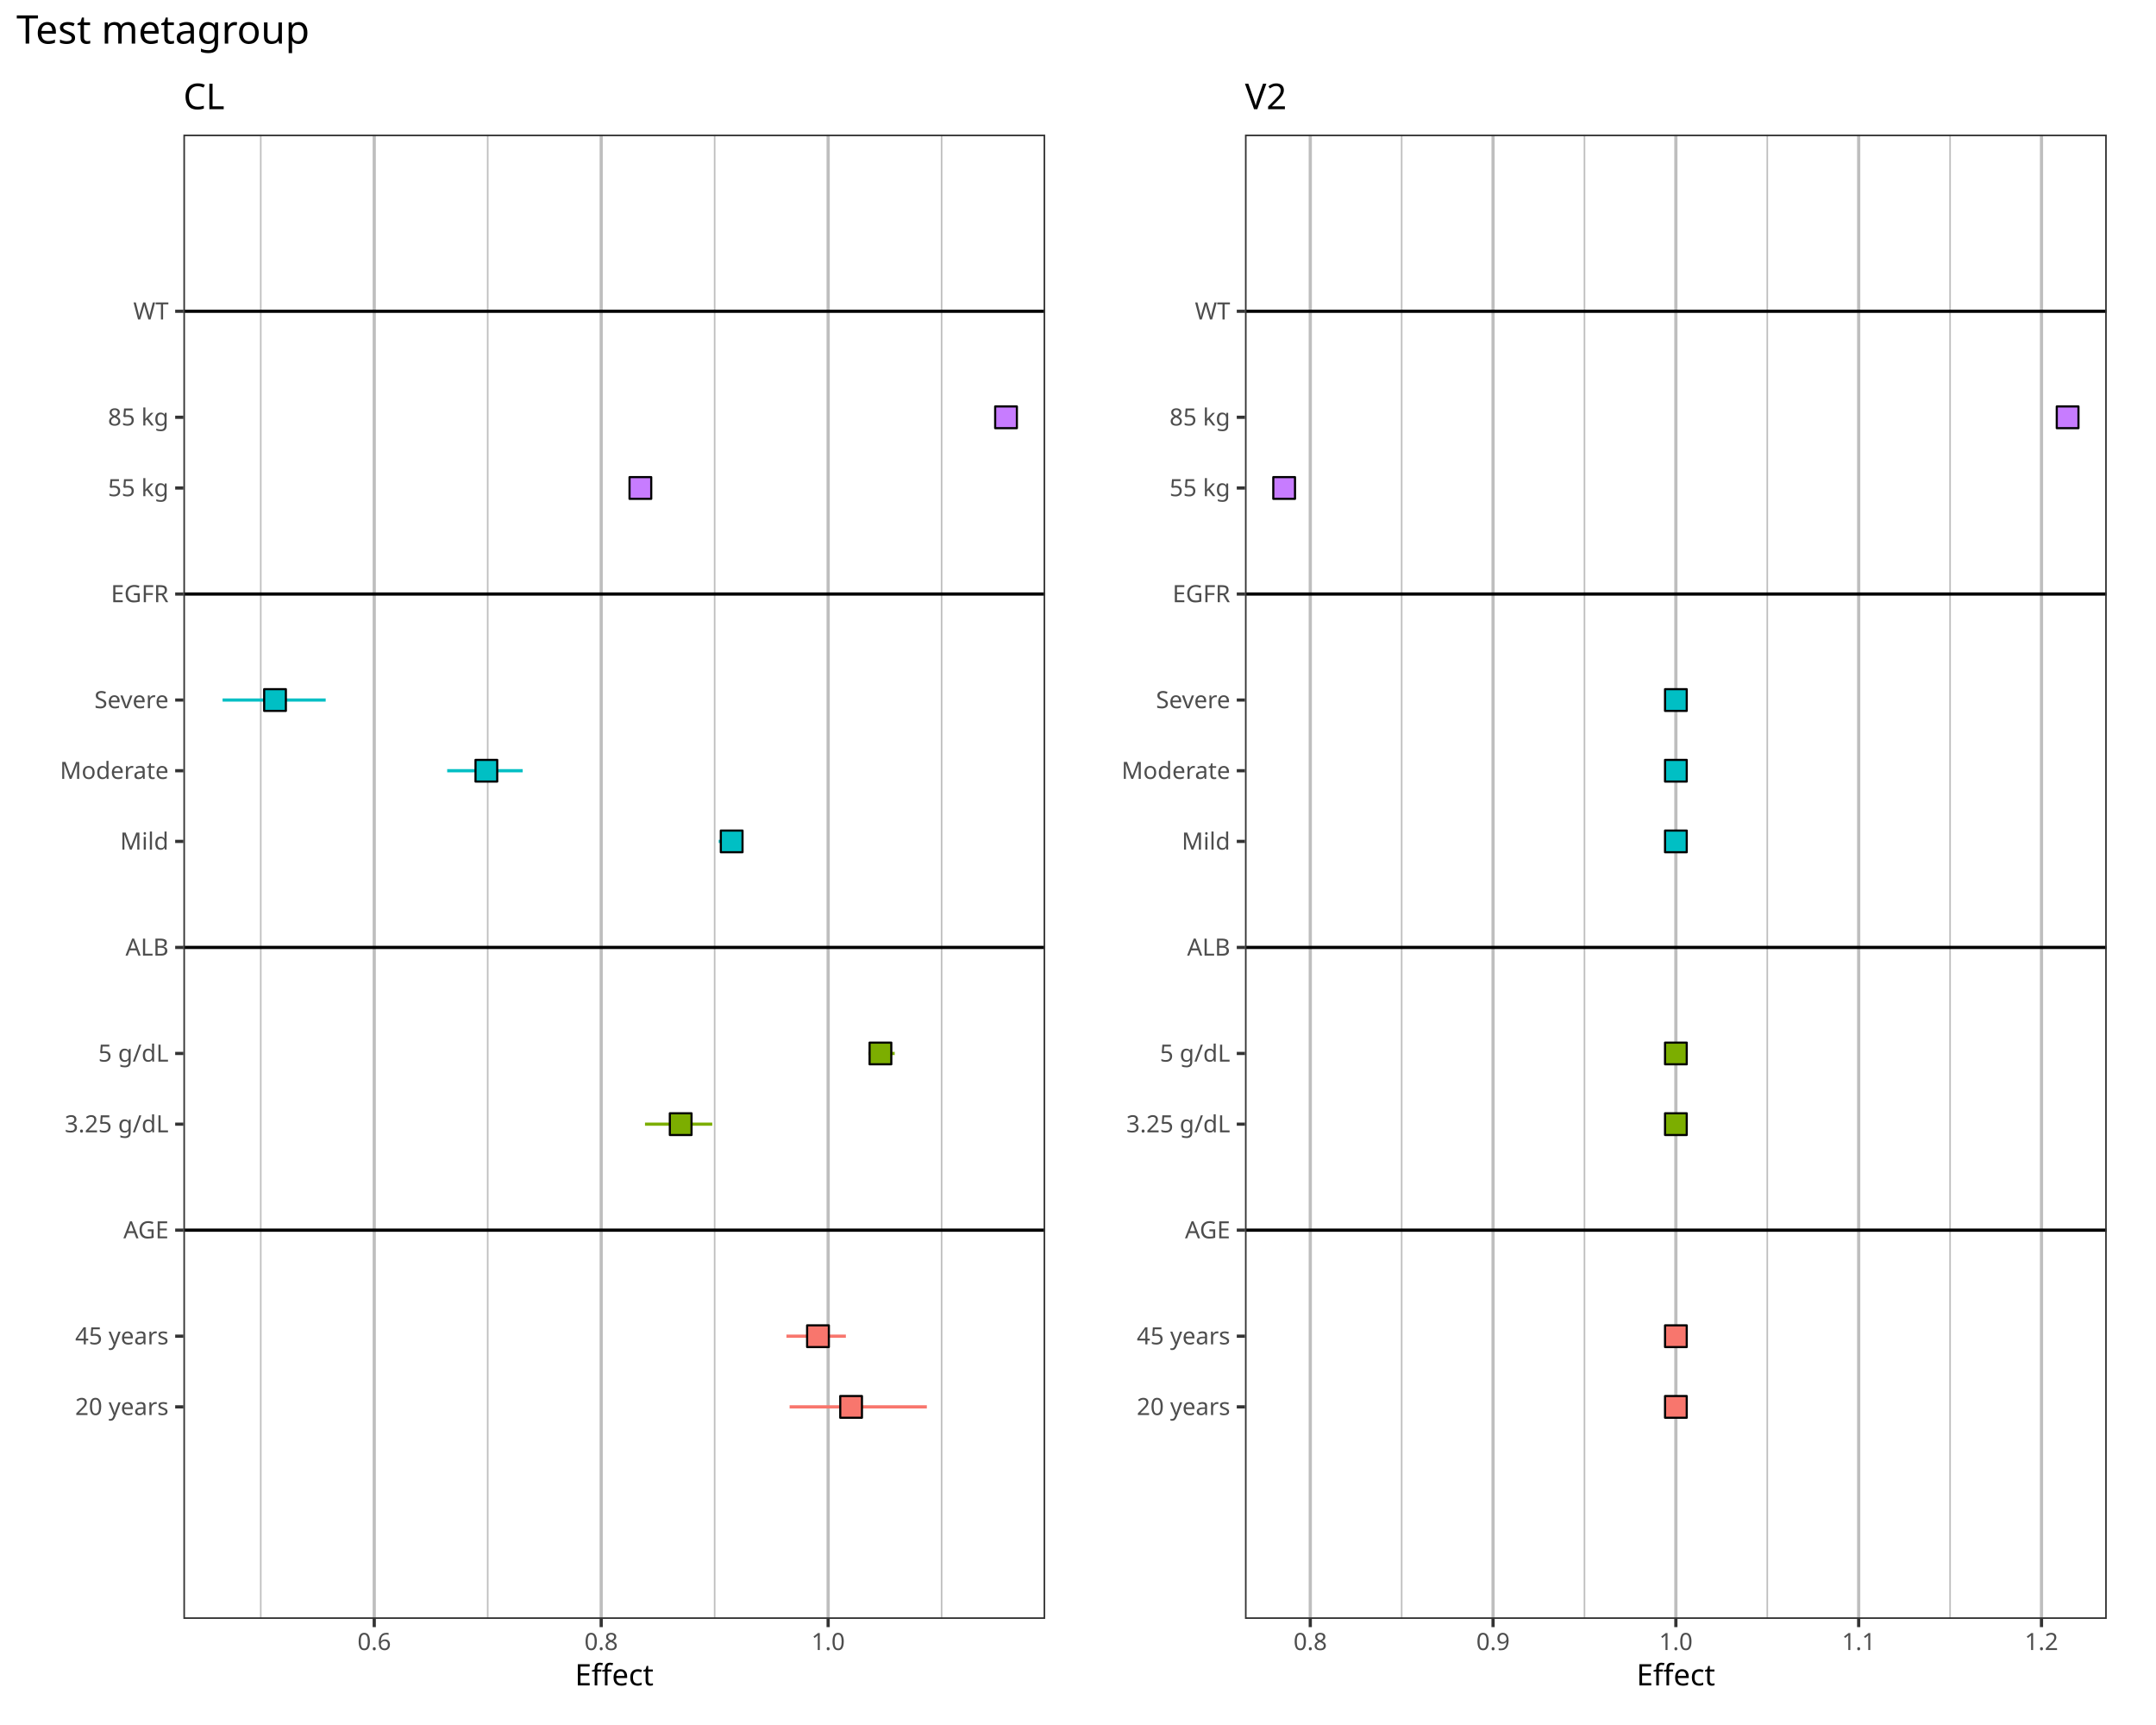
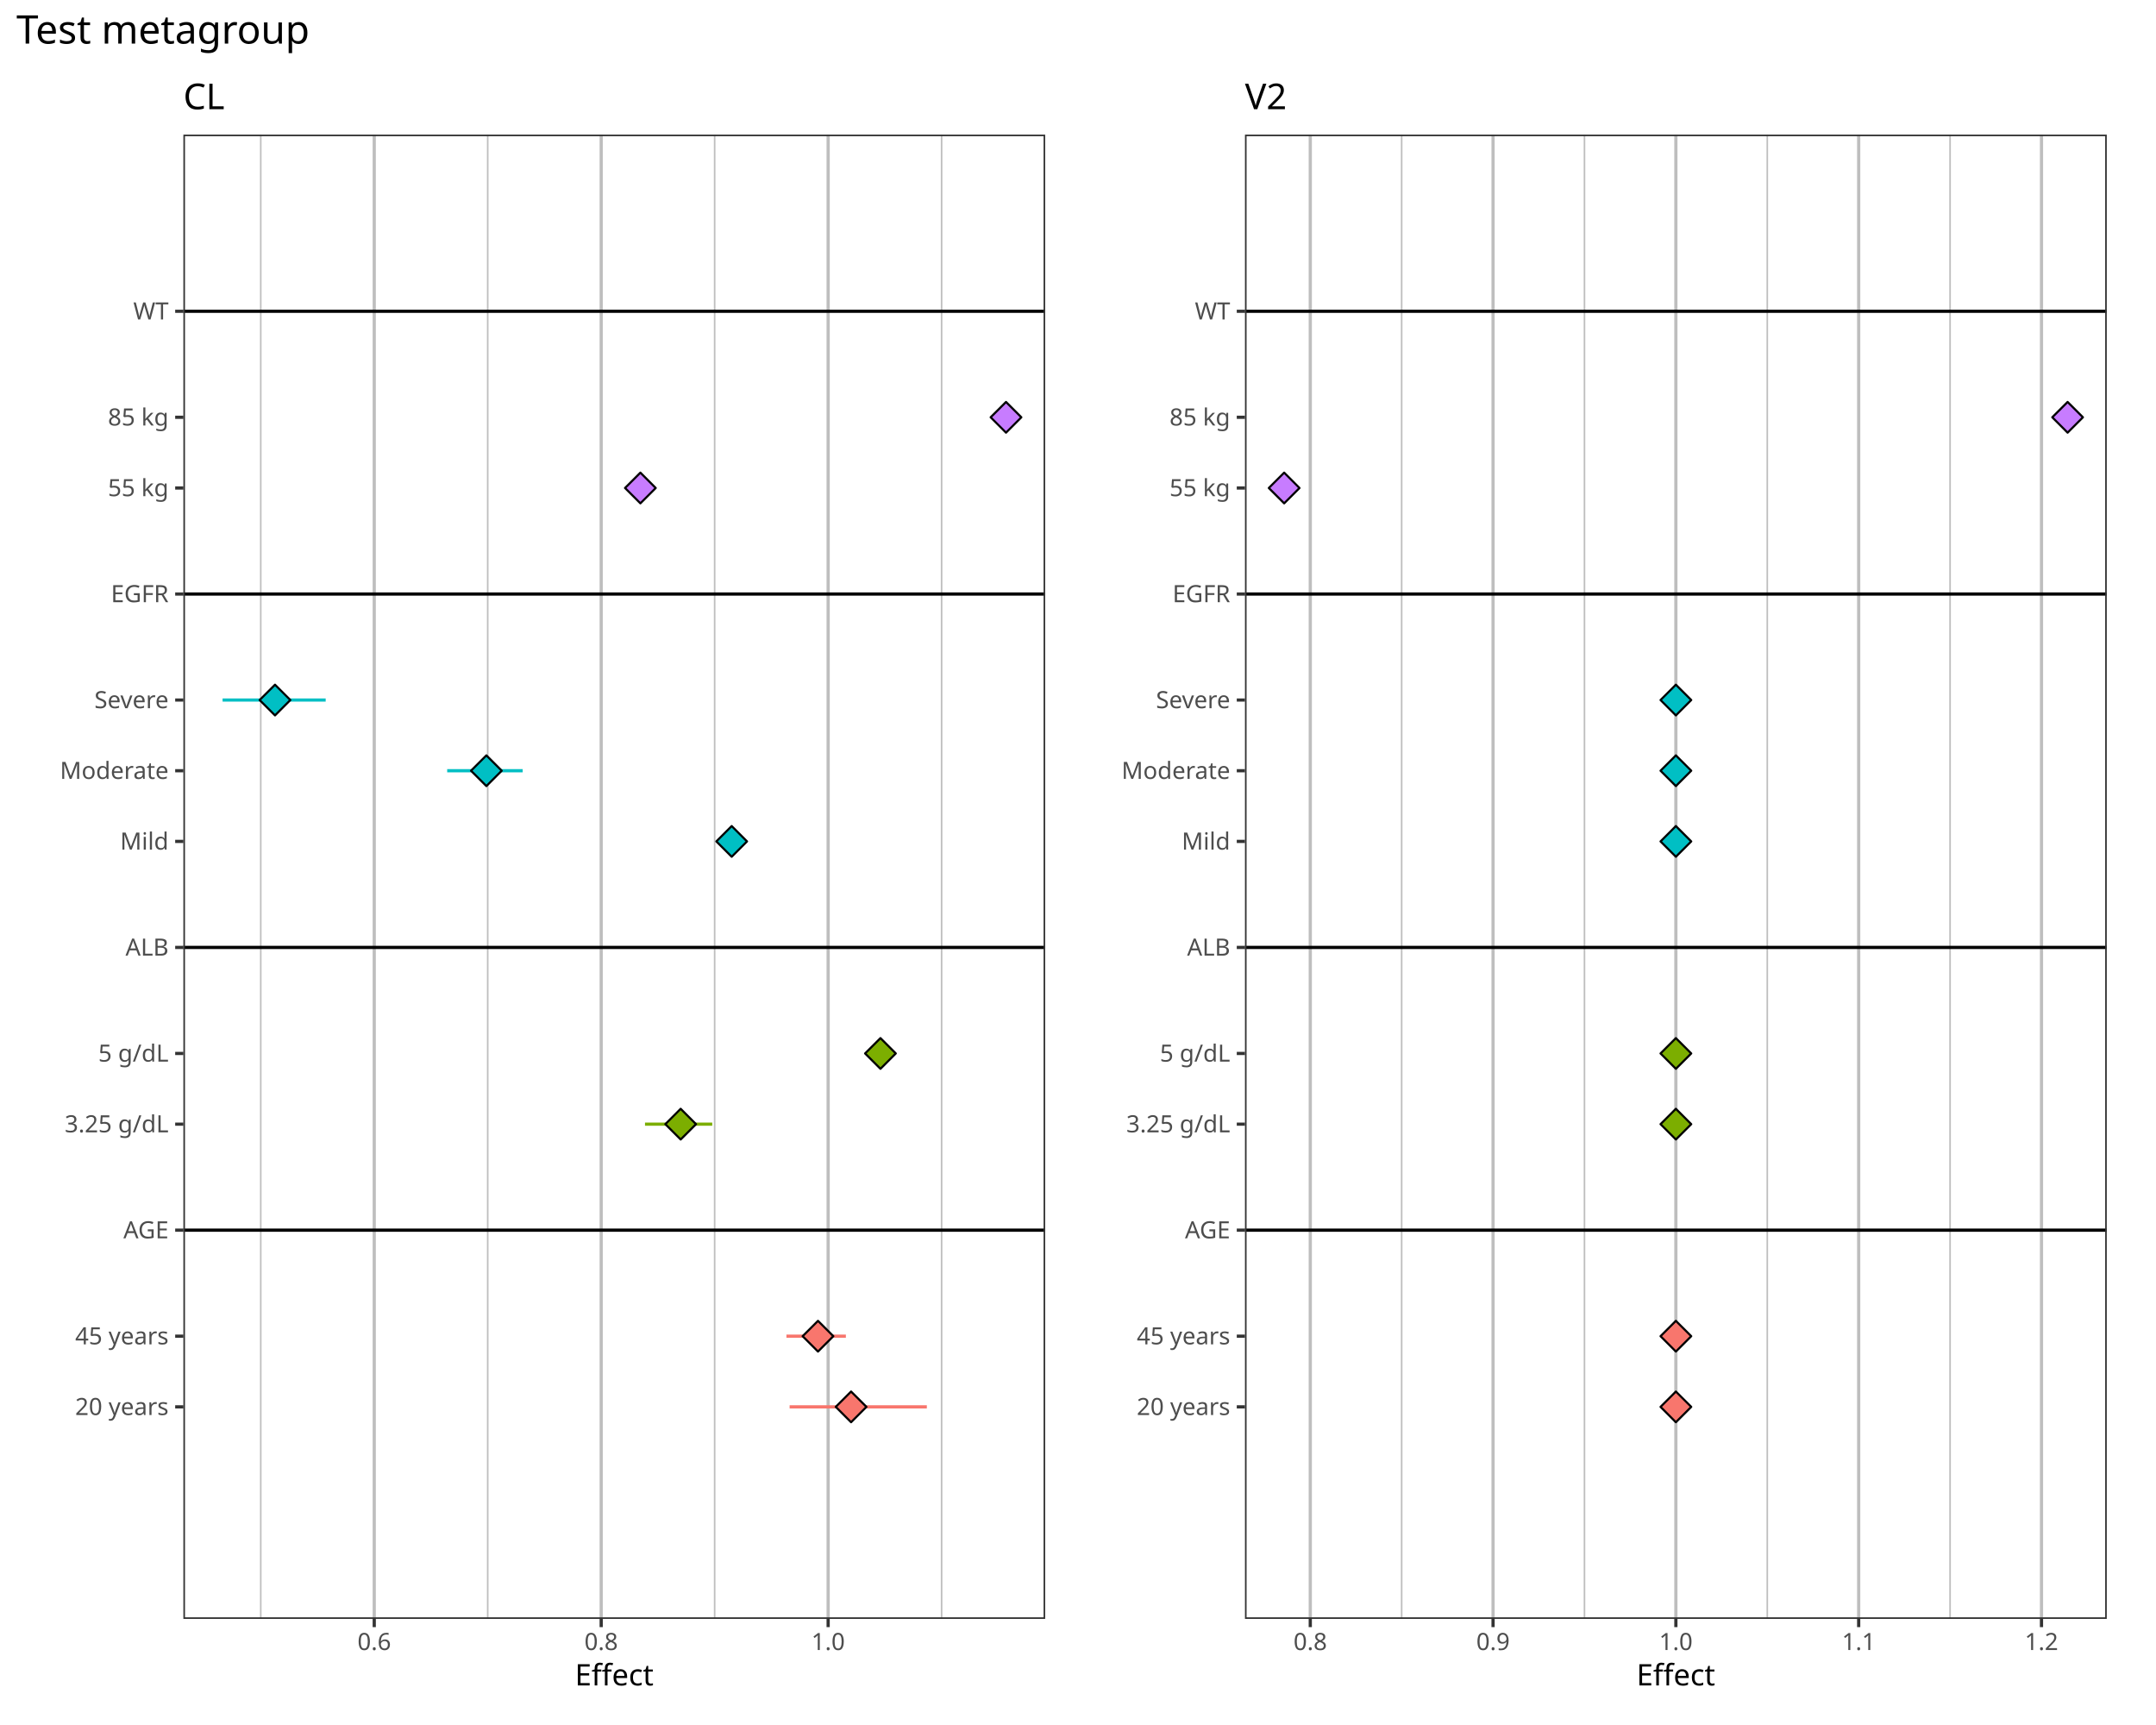
<svg xmlns="http://www.w3.org/2000/svg" class="svglite" data-engine-version="2.0" width="720.00pt" height="576.00pt" viewBox="0 0 720.00 576.00">
  <defs>
    <style type="text/css">
    .svglite line, .svglite polyline, .svglite polygon, .svglite path, .svglite rect, .svglite circle {
      fill: none;
      stroke: #000000;
      stroke-linecap: round;
      stroke-linejoin: round;
      stroke-miterlimit: 10.00;
    }
  </style>
  </defs>
  <rect width="100%" height="100%" style="stroke: none; fill: #FFFFFF;" />
  <defs>
    <clipPath id="cpMC4wMHw3MjAuMDB8MC4wMHw1NzYuMDA=">
      <rect x="0.00" y="0.00" width="720.00" height="576.00" />
    </clipPath>
  </defs>
  <g clip-path="url(#cpMC4wMHw3MjAuMDB8MC4wMHw1NzYuMDA=)">
    <rect x="0.00" y="0.00" width="720.00" height="576.00" style="stroke-width: 1.07; stroke: #FFFFFF; fill: #FFFFFF;" />
  </g>
  <defs>
    <clipPath id="cpNS40OHwzNjAuMDB8MjIuNzh8NTcwLjUy">
      <rect x="5.48" y="22.78" width="354.52" height="547.74" />
    </clipPath>
  </defs>
  <g clip-path="url(#cpNS40OHwzNjAuMDB8MjIuNzh8NTcwLjUy)">
</g>
  <g clip-path="url(#cpMC4wMHw3MjAuMDB8MC4wMHw1NzYuMDA=)">
</g>
  <g clip-path="url(#cpNS40OHwzNjAuMDB8MjIuNzh8NTcwLjUy)">
    <rect x="5.48" y="22.78" width="354.52" height="547.74" style="stroke-width: 1.07; stroke: #FFFFFF; fill: #FFFFFF;" />
  </g>
  <g clip-path="url(#cpMC4wMHw3MjAuMDB8MC4wMHw1NzYuMDA=)">
</g>
  <defs>
    <clipPath id="cpNjEuMjR8MzQ5LjA0fDQ0Ljk0fDU0MC41OA==">
      <rect x="61.24" y="44.94" width="287.80" height="495.64" />
    </clipPath>
  </defs>
  <g clip-path="url(#cpNjEuMjR8MzQ5LjA0fDQ0Ljk0fDU0MC41OA==)">
    <rect x="61.24" y="44.94" width="287.80" height="495.64" style="stroke-width: 1.07; stroke: none; fill: #FFFFFF;" />
    <polyline points="87.08,540.58 87.08,44.94 " style="stroke-width: 0.53; stroke: #BEBEBE; stroke-linecap: butt;" />
    <polyline points="162.87,540.58 162.87,44.94 " style="stroke-width: 0.53; stroke: #BEBEBE; stroke-linecap: butt;" />
    <polyline points="238.66,540.58 238.66,44.94 " style="stroke-width: 0.53; stroke: #BEBEBE; stroke-linecap: butt;" />
    <polyline points="314.45,540.58 314.45,44.94 " style="stroke-width: 0.53; stroke: #BEBEBE; stroke-linecap: butt;" />
    <polyline points="124.98,540.58 124.98,44.94 " style="stroke-width: 1.07; stroke: #BEBEBE; stroke-linecap: butt;" />
    <polyline points="200.77,540.58 200.77,44.94 " style="stroke-width: 1.07; stroke: #BEBEBE; stroke-linecap: butt;" />
    <polyline points="276.56,540.58 276.56,44.94 " style="stroke-width: 1.07; stroke: #BEBEBE; stroke-linecap: butt;" />
    <line x1="-102.39" y1="540.58" x2="-102.39" y2="44.94" style="stroke-width: 1.07; stroke-dasharray: 1.42,4.27,5.69,4.27; stroke-linecap: butt;" />
    <polyline points="309.52,469.77 309.52,469.77 " style="stroke-width: 1.07; stroke: #F8766D; stroke-linecap: butt;" />
    <polyline points="309.52,469.77 263.69,469.77 " style="stroke-width: 1.07; stroke: #F8766D; stroke-linecap: butt;" />
    <polyline points="263.69,469.77 263.69,469.77 " style="stroke-width: 1.07; stroke: #F8766D; stroke-linecap: butt;" />
    <polyline points="282.48,446.17 282.48,446.17 " style="stroke-width: 1.07; stroke: #F8766D; stroke-linecap: butt;" />
    <polyline points="282.48,446.17 262.63,446.17 " style="stroke-width: 1.07; stroke: #F8766D; stroke-linecap: butt;" />
    <polyline points="262.63,446.17 262.63,446.17 " style="stroke-width: 1.07; stroke: #F8766D; stroke-linecap: butt;" />
    <polyline points="237.86,375.37 237.86,375.37 " style="stroke-width: 1.07; stroke: #7CAE00; stroke-linecap: butt;" />
    <polyline points="237.86,375.37 215.40,375.37 " style="stroke-width: 1.07; stroke: #7CAE00; stroke-linecap: butt;" />
    <polyline points="215.40,375.37 215.40,375.37 " style="stroke-width: 1.07; stroke: #7CAE00; stroke-linecap: butt;" />
    <polyline points="298.78,351.76 298.78,351.76 " style="stroke-width: 1.07; stroke: #7CAE00; stroke-linecap: butt;" />
    <polyline points="298.78,351.76 290.01,351.76 " style="stroke-width: 1.07; stroke: #7CAE00; stroke-linecap: butt;" />
    <polyline points="290.01,351.76 290.01,351.76 " style="stroke-width: 1.07; stroke: #7CAE00; stroke-linecap: butt;" />
    <polyline points="248.22,280.96 248.22,280.96 " style="stroke-width: 1.07; stroke: #00BFC4; stroke-linecap: butt;" />
    <polyline points="248.22,280.96 240.02,280.96 " style="stroke-width: 1.07; stroke: #00BFC4; stroke-linecap: butt;" />
    <polyline points="240.02,280.96 240.02,280.96 " style="stroke-width: 1.07; stroke: #00BFC4; stroke-linecap: butt;" />
    <polyline points="174.55,257.35 174.55,257.35 " style="stroke-width: 1.07; stroke: #00BFC4; stroke-linecap: butt;" />
    <polyline points="174.55,257.35 149.34,257.35 " style="stroke-width: 1.07; stroke: #00BFC4; stroke-linecap: butt;" />
    <polyline points="149.34,257.35 149.34,257.35 " style="stroke-width: 1.07; stroke: #00BFC4; stroke-linecap: butt;" />
    <polyline points="108.76,233.75 108.76,233.75 " style="stroke-width: 1.07; stroke: #00BFC4; stroke-linecap: butt;" />
    <polyline points="108.76,233.75 74.33,233.75 " style="stroke-width: 1.07; stroke: #00BFC4; stroke-linecap: butt;" />
    <polyline points="74.33,233.75 74.33,233.75 " style="stroke-width: 1.07; stroke: #00BFC4; stroke-linecap: butt;" />
    <polyline points="213.86,162.95 213.86,162.95 " style="stroke-width: 1.07; stroke: #C77CFF; stroke-linecap: butt;" />
    <polyline points="213.86,162.95 213.86,162.95 " style="stroke-width: 1.07; stroke: #C77CFF; stroke-linecap: butt;" />
    <polyline points="213.86,162.95 213.86,162.95 " style="stroke-width: 1.07; stroke: #C77CFF; stroke-linecap: butt;" />
    <polyline points="335.96,139.34 335.96,139.34 " style="stroke-width: 1.07; stroke: #C77CFF; stroke-linecap: butt;" />
    <polyline points="335.96,139.34 335.96,139.34 " style="stroke-width: 1.07; stroke: #C77CFF; stroke-linecap: butt;" />
    <polyline points="335.96,139.34 335.96,139.34 " style="stroke-width: 1.07; stroke: #C77CFF; stroke-linecap: butt;" />
-     <rect x="280.60" y="466.15" width="7.25" height="7.25" style="stroke-width: 0.71; fill: #F8766D;" />
-     <rect x="269.54" y="442.55" width="7.25" height="7.25" style="stroke-width: 0.71; fill: #F8766D;" />
-     <rect x="223.69" y="371.74" width="7.25" height="7.25" style="stroke-width: 0.71; fill: #7CAE00;" />
-     <rect x="290.40" y="348.14" width="7.25" height="7.25" style="stroke-width: 0.71; fill: #7CAE00;" />
-     <rect x="240.72" y="277.33" width="7.25" height="7.25" style="stroke-width: 0.71; fill: #00BFC4;" />
-     <rect x="158.80" y="253.73" width="7.25" height="7.25" style="stroke-width: 0.71; fill: #00BFC4;" />
-     <rect x="88.22" y="230.13" width="7.25" height="7.25" style="stroke-width: 0.71; fill: #00BFC4;" />
-     <rect x="210.23" y="159.32" width="7.25" height="7.25" style="stroke-width: 0.71; fill: #C77CFF;" />
-     <rect x="332.34" y="135.72" width="7.25" height="7.25" style="stroke-width: 0.71; fill: #C77CFF;" />
+     <polygon points="284.22,474.90 289.35,469.77 284.22,464.65 279.10,469.77 " style="stroke-width: 0.71; fill: #F8766D;" />
+     <polygon points="273.17,451.30 278.29,446.17 273.17,441.05 268.04,446.17 " style="stroke-width: 0.71; fill: #F8766D;" />
+     <polygon points="227.31,380.49 232.44,375.37 227.31,370.24 222.19,375.37 " style="stroke-width: 0.71; fill: #7CAE00;" />
+     <polygon points="294.03,356.89 299.15,351.76 294.03,346.64 288.90,351.76 " style="stroke-width: 0.71; fill: #7CAE00;" />
+     <polygon points="244.35,286.08 249.47,280.96 244.35,275.83 239.22,280.96 " style="stroke-width: 0.71; fill: #00BFC4;" />
+     <polygon points="162.43,262.48 167.55,257.35 162.43,252.23 157.30,257.35 " style="stroke-width: 0.71; fill: #00BFC4;" />
+     <polygon points="91.84,238.88 96.96,233.75 91.84,228.63 86.71,233.75 " style="stroke-width: 0.71; fill: #00BFC4;" />
+     <polygon points="213.86,168.07 218.98,162.95 213.86,157.82 208.73,162.95 " style="stroke-width: 0.71; fill: #C77CFF;" />
+     <polygon points="335.96,144.47 341.08,139.34 335.96,134.22 330.83,139.34 " style="stroke-width: 0.71; fill: #C77CFF;" />
    <line x1="61.24" y1="103.94" x2="349.04" y2="103.94" style="stroke-width: 1.07; stroke-linecap: butt;" />
    <line x1="61.24" y1="198.35" x2="349.04" y2="198.35" style="stroke-width: 1.07; stroke-linecap: butt;" />
    <line x1="61.24" y1="316.36" x2="349.04" y2="316.36" style="stroke-width: 1.07; stroke-linecap: butt;" />
    <line x1="61.24" y1="410.77" x2="349.04" y2="410.77" style="stroke-width: 1.07; stroke-linecap: butt;" />
    <rect x="61.24" y="44.94" width="287.80" height="495.64" style="stroke-width: 1.07; stroke: #333333;" />
  </g>
  <g clip-path="url(#cpMC4wMHw3MjAuMDB8MC4wMHw1NzYuMDA=)">
    <text x="56.31" y="106.67" text-anchor="end" style="font-size: 7.94px; fill: #4D4D4D; font-family: sans;" textLength="12.34px" lengthAdjust="spacingAndGlyphs">WT</text>
    <text x="56.31" y="142.08" text-anchor="end" style="font-size: 7.94px; fill: #4D4D4D; font-family: sans;" textLength="19.42px" lengthAdjust="spacingAndGlyphs">85 kg</text>
    <text x="56.31" y="165.68" text-anchor="end" style="font-size: 7.94px; fill: #4D4D4D; font-family: sans;" textLength="19.42px" lengthAdjust="spacingAndGlyphs">55 kg</text>
    <text x="56.31" y="201.08" text-anchor="end" style="font-size: 7.94px; fill: #4D4D4D; font-family: sans;" textLength="22.05px" lengthAdjust="spacingAndGlyphs">EGFR</text>
    <text x="56.31" y="236.48" text-anchor="end" style="font-size: 7.94px; fill: #4D4D4D; font-family: sans;" textLength="25.15px" lengthAdjust="spacingAndGlyphs">Severe</text>
    <text x="56.31" y="260.09" text-anchor="end" style="font-size: 7.94px; fill: #4D4D4D; font-family: sans;" textLength="33.54px" lengthAdjust="spacingAndGlyphs">Moderate</text>
    <text x="56.31" y="283.69" text-anchor="end" style="font-size: 7.94px; fill: #4D4D4D; font-family: sans;" textLength="14.55px" lengthAdjust="spacingAndGlyphs">Mild</text>
    <text x="56.31" y="319.09" text-anchor="end" style="font-size: 7.94px; fill: #4D4D4D; font-family: sans;" textLength="15.01px" lengthAdjust="spacingAndGlyphs">ALB</text>
    <text x="56.31" y="354.49" text-anchor="end" style="font-size: 7.94px; fill: #4D4D4D; font-family: sans;" textLength="22.07px" lengthAdjust="spacingAndGlyphs">5 g/dL</text>
    <text x="56.31" y="378.10" text-anchor="end" style="font-size: 7.94px; fill: #4D4D4D; font-family: sans;" textLength="33.10px" lengthAdjust="spacingAndGlyphs">3.25 g/dL</text>
    <text x="56.31" y="413.50" text-anchor="end" style="font-size: 7.94px; fill: #4D4D4D; font-family: sans;" textLength="16.77px" lengthAdjust="spacingAndGlyphs">AGE</text>
    <text x="56.31" y="448.90" text-anchor="end" style="font-size: 7.94px; fill: #4D4D4D; font-family: sans;" textLength="30.45px" lengthAdjust="spacingAndGlyphs">45 years</text>
    <text x="56.31" y="472.50" text-anchor="end" style="font-size: 7.94px; fill: #4D4D4D; font-family: sans;" textLength="30.45px" lengthAdjust="spacingAndGlyphs">20 years</text>
    <polyline points="58.50,103.94 61.24,103.94 " style="stroke-width: 1.07; stroke: #333333; stroke-linecap: butt;" />
    <polyline points="58.50,139.34 61.24,139.34 " style="stroke-width: 1.07; stroke: #333333; stroke-linecap: butt;" />
    <polyline points="58.50,162.95 61.24,162.95 " style="stroke-width: 1.07; stroke: #333333; stroke-linecap: butt;" />
    <polyline points="58.50,198.35 61.24,198.35 " style="stroke-width: 1.07; stroke: #333333; stroke-linecap: butt;" />
    <polyline points="58.50,233.75 61.24,233.75 " style="stroke-width: 1.07; stroke: #333333; stroke-linecap: butt;" />
    <polyline points="58.50,257.35 61.24,257.35 " style="stroke-width: 1.07; stroke: #333333; stroke-linecap: butt;" />
    <polyline points="58.50,280.96 61.24,280.96 " style="stroke-width: 1.07; stroke: #333333; stroke-linecap: butt;" />
    <polyline points="58.50,316.36 61.24,316.36 " style="stroke-width: 1.07; stroke: #333333; stroke-linecap: butt;" />
    <polyline points="58.50,351.76 61.24,351.76 " style="stroke-width: 1.07; stroke: #333333; stroke-linecap: butt;" />
    <polyline points="58.50,375.37 61.24,375.37 " style="stroke-width: 1.07; stroke: #333333; stroke-linecap: butt;" />
    <polyline points="58.50,410.77 61.24,410.77 " style="stroke-width: 1.07; stroke: #333333; stroke-linecap: butt;" />
    <polyline points="58.50,446.17 61.24,446.17 " style="stroke-width: 1.07; stroke: #333333; stroke-linecap: butt;" />
    <polyline points="58.50,469.77 61.24,469.77 " style="stroke-width: 1.07; stroke: #333333; stroke-linecap: butt;" />
    <polyline points="124.98,543.32 124.98,540.58 " style="stroke-width: 1.07; stroke: #333333; stroke-linecap: butt;" />
    <polyline points="200.77,543.32 200.77,540.58 " style="stroke-width: 1.07; stroke: #333333; stroke-linecap: butt;" />
    <polyline points="276.56,543.32 276.56,540.58 " style="stroke-width: 1.07; stroke: #333333; stroke-linecap: butt;" />
    <text x="124.98" y="550.97" text-anchor="middle" style="font-size: 7.94px; fill: #4D4D4D; font-family: sans;" textLength="11.03px" lengthAdjust="spacingAndGlyphs">0.6</text>
    <text x="200.77" y="550.97" text-anchor="middle" style="font-size: 7.94px; fill: #4D4D4D; font-family: sans;" textLength="11.03px" lengthAdjust="spacingAndGlyphs">0.8</text>
    <text x="276.56" y="550.97" text-anchor="middle" style="font-size: 7.94px; fill: #4D4D4D; font-family: sans;" textLength="11.03px" lengthAdjust="spacingAndGlyphs">1.0</text>
    <text x="205.14" y="562.79" text-anchor="middle" style="font-size: 9.92px; font-family: sans;" textLength="25.37px" lengthAdjust="spacingAndGlyphs">Effect</text>
    <text x="61.24" y="36.46" style="font-size: 11.91px; font-family: sans;" textLength="15.22px" lengthAdjust="spacingAndGlyphs">CL</text>
  </g>
  <defs>
    <clipPath id="cpMzYwLjAwfDcxNC41MnwyMi43OHw1NzAuNTI=">
      <rect x="360.00" y="22.78" width="354.52" height="547.74" />
    </clipPath>
  </defs>
  <g clip-path="url(#cpMzYwLjAwfDcxNC41MnwyMi43OHw1NzAuNTI=)">
</g>
  <g clip-path="url(#cpMC4wMHw3MjAuMDB8MC4wMHw1NzYuMDA=)">
</g>
  <g clip-path="url(#cpMzYwLjAwfDcxNC41MnwyMi43OHw1NzAuNTI=)">
    <rect x="360.00" y="22.78" width="354.52" height="547.74" style="stroke-width: 1.07; stroke: #FFFFFF; fill: #FFFFFF;" />
  </g>
  <g clip-path="url(#cpMC4wMHw3MjAuMDB8MC4wMHw1NzYuMDA=)">
</g>
  <defs>
    <clipPath id="cpNDE1Ljc2fDcwMy41Nnw0NC45NHw1NDAuNTg=">
      <rect x="415.76" y="44.94" width="287.80" height="495.64" />
    </clipPath>
  </defs>
  <g clip-path="url(#cpNDE1Ljc2fDcwMy41Nnw0NC45NHw1NDAuNTg=)">
    <rect x="415.76" y="44.94" width="287.80" height="495.64" style="stroke-width: 1.07; stroke: none; fill: #FFFFFF;" />
    <polyline points="468.09,540.58 468.09,44.94 " style="stroke-width: 0.53; stroke: #BEBEBE; stroke-linecap: butt;" />
    <polyline points="529.14,540.58 529.14,44.94 " style="stroke-width: 0.53; stroke: #BEBEBE; stroke-linecap: butt;" />
    <polyline points="590.19,540.58 590.19,44.94 " style="stroke-width: 0.53; stroke: #BEBEBE; stroke-linecap: butt;" />
    <polyline points="651.23,540.58 651.23,44.94 " style="stroke-width: 0.53; stroke: #BEBEBE; stroke-linecap: butt;" />
    <polyline points="437.57,540.58 437.57,44.94 " style="stroke-width: 1.07; stroke: #BEBEBE; stroke-linecap: butt;" />
    <polyline points="498.61,540.58 498.61,44.94 " style="stroke-width: 1.07; stroke: #BEBEBE; stroke-linecap: butt;" />
    <polyline points="559.66,540.58 559.66,44.94 " style="stroke-width: 1.07; stroke: #BEBEBE; stroke-linecap: butt;" />
    <polyline points="620.71,540.58 620.71,44.94 " style="stroke-width: 1.07; stroke: #BEBEBE; stroke-linecap: butt;" />
    <polyline points="681.76,540.58 681.76,44.94 " style="stroke-width: 1.07; stroke: #BEBEBE; stroke-linecap: butt;" />
    <line x1="-50.82" y1="540.58" x2="-50.82" y2="44.94" style="stroke-width: 1.07; stroke-dasharray: 1.42,4.27,5.69,4.27; stroke-linecap: butt;" />
    <polyline points="559.66,469.77 559.66,469.77 " style="stroke-width: 1.07; stroke: #F8766D; stroke-linecap: butt;" />
    <polyline points="559.66,469.77 559.66,469.77 " style="stroke-width: 1.07; stroke: #F8766D; stroke-linecap: butt;" />
    <polyline points="559.66,469.77 559.66,469.77 " style="stroke-width: 1.07; stroke: #F8766D; stroke-linecap: butt;" />
    <polyline points="559.66,446.17 559.66,446.17 " style="stroke-width: 1.07; stroke: #F8766D; stroke-linecap: butt;" />
    <polyline points="559.66,446.17 559.66,446.17 " style="stroke-width: 1.07; stroke: #F8766D; stroke-linecap: butt;" />
    <polyline points="559.66,446.17 559.66,446.17 " style="stroke-width: 1.07; stroke: #F8766D; stroke-linecap: butt;" />
    <polyline points="559.66,375.37 559.66,375.37 " style="stroke-width: 1.07; stroke: #7CAE00; stroke-linecap: butt;" />
    <polyline points="559.66,375.37 559.66,375.37 " style="stroke-width: 1.07; stroke: #7CAE00; stroke-linecap: butt;" />
    <polyline points="559.66,375.37 559.66,375.37 " style="stroke-width: 1.07; stroke: #7CAE00; stroke-linecap: butt;" />
    <polyline points="559.66,351.76 559.66,351.76 " style="stroke-width: 1.07; stroke: #7CAE00; stroke-linecap: butt;" />
    <polyline points="559.66,351.76 559.66,351.76 " style="stroke-width: 1.07; stroke: #7CAE00; stroke-linecap: butt;" />
    <polyline points="559.66,351.76 559.66,351.76 " style="stroke-width: 1.07; stroke: #7CAE00; stroke-linecap: butt;" />
    <polyline points="559.66,280.96 559.66,280.96 " style="stroke-width: 1.07; stroke: #00BFC4; stroke-linecap: butt;" />
    <polyline points="559.66,280.96 559.66,280.96 " style="stroke-width: 1.07; stroke: #00BFC4; stroke-linecap: butt;" />
    <polyline points="559.66,280.96 559.66,280.96 " style="stroke-width: 1.07; stroke: #00BFC4; stroke-linecap: butt;" />
    <polyline points="559.66,257.35 559.66,257.35 " style="stroke-width: 1.07; stroke: #00BFC4; stroke-linecap: butt;" />
    <polyline points="559.66,257.35 559.66,257.35 " style="stroke-width: 1.07; stroke: #00BFC4; stroke-linecap: butt;" />
    <polyline points="559.66,257.35 559.66,257.35 " style="stroke-width: 1.07; stroke: #00BFC4; stroke-linecap: butt;" />
    <polyline points="559.66,233.75 559.66,233.75 " style="stroke-width: 1.07; stroke: #00BFC4; stroke-linecap: butt;" />
    <polyline points="559.66,233.75 559.66,233.75 " style="stroke-width: 1.07; stroke: #00BFC4; stroke-linecap: butt;" />
    <polyline points="559.66,233.75 559.66,233.75 " style="stroke-width: 1.07; stroke: #00BFC4; stroke-linecap: butt;" />
    <polyline points="428.85,162.95 428.85,162.95 " style="stroke-width: 1.07; stroke: #C77CFF; stroke-linecap: butt;" />
    <polyline points="428.85,162.95 428.85,162.95 " style="stroke-width: 1.07; stroke: #C77CFF; stroke-linecap: butt;" />
    <polyline points="428.85,162.95 428.85,162.95 " style="stroke-width: 1.07; stroke: #C77CFF; stroke-linecap: butt;" />
    <polyline points="690.48,139.34 690.48,139.34 " style="stroke-width: 1.07; stroke: #C77CFF; stroke-linecap: butt;" />
    <polyline points="690.48,139.34 690.48,139.34 " style="stroke-width: 1.07; stroke: #C77CFF; stroke-linecap: butt;" />
    <polyline points="690.48,139.34 690.48,139.34 " style="stroke-width: 1.07; stroke: #C77CFF; stroke-linecap: butt;" />
-     <rect x="556.04" y="466.15" width="7.25" height="7.25" style="stroke-width: 0.71; fill: #F8766D;" />
-     <rect x="556.04" y="442.55" width="7.25" height="7.25" style="stroke-width: 0.71; fill: #F8766D;" />
-     <rect x="556.04" y="371.74" width="7.25" height="7.25" style="stroke-width: 0.71; fill: #7CAE00;" />
-     <rect x="556.04" y="348.14" width="7.25" height="7.25" style="stroke-width: 0.71; fill: #7CAE00;" />
-     <rect x="556.04" y="277.33" width="7.25" height="7.25" style="stroke-width: 0.71; fill: #00BFC4;" />
-     <rect x="556.04" y="253.73" width="7.25" height="7.25" style="stroke-width: 0.71; fill: #00BFC4;" />
-     <rect x="556.04" y="230.13" width="7.25" height="7.25" style="stroke-width: 0.71; fill: #00BFC4;" />
-     <rect x="425.22" y="159.32" width="7.25" height="7.25" style="stroke-width: 0.71; fill: #C77CFF;" />
-     <rect x="686.86" y="135.72" width="7.25" height="7.25" style="stroke-width: 0.71; fill: #C77CFF;" />
+     <polygon points="559.66,474.90 564.79,469.77 559.66,464.65 554.54,469.77 " style="stroke-width: 0.71; fill: #F8766D;" />
+     <polygon points="559.66,451.30 564.79,446.17 559.66,441.05 554.54,446.17 " style="stroke-width: 0.71; fill: #F8766D;" />
+     <polygon points="559.66,380.49 564.79,375.37 559.66,370.24 554.54,375.37 " style="stroke-width: 0.71; fill: #7CAE00;" />
+     <polygon points="559.66,356.89 564.79,351.76 559.66,346.64 554.54,351.76 " style="stroke-width: 0.71; fill: #7CAE00;" />
+     <polygon points="559.66,286.08 564.79,280.96 559.66,275.83 554.54,280.96 " style="stroke-width: 0.71; fill: #00BFC4;" />
+     <polygon points="559.66,262.48 564.79,257.35 559.66,252.23 554.54,257.35 " style="stroke-width: 0.71; fill: #00BFC4;" />
+     <polygon points="559.66,238.88 564.79,233.75 559.66,228.63 554.54,233.75 " style="stroke-width: 0.71; fill: #00BFC4;" />
+     <polygon points="428.85,168.07 433.97,162.95 428.85,157.82 423.72,162.95 " style="stroke-width: 0.71; fill: #C77CFF;" />
+     <polygon points="690.48,144.47 695.60,139.34 690.48,134.22 685.36,139.34 " style="stroke-width: 0.71; fill: #C77CFF;" />
    <line x1="415.76" y1="103.94" x2="703.56" y2="103.94" style="stroke-width: 1.07; stroke-linecap: butt;" />
    <line x1="415.76" y1="198.35" x2="703.56" y2="198.35" style="stroke-width: 1.07; stroke-linecap: butt;" />
    <line x1="415.76" y1="316.36" x2="703.56" y2="316.36" style="stroke-width: 1.07; stroke-linecap: butt;" />
    <line x1="415.76" y1="410.77" x2="703.56" y2="410.77" style="stroke-width: 1.07; stroke-linecap: butt;" />
    <rect x="415.76" y="44.94" width="287.80" height="495.64" style="stroke-width: 1.07; stroke: #333333;" />
  </g>
  <g clip-path="url(#cpMC4wMHw3MjAuMDB8MC4wMHw1NzYuMDA=)">
    <text x="410.83" y="106.67" text-anchor="end" style="font-size: 7.94px; fill: #4D4D4D; font-family: sans;" textLength="12.34px" lengthAdjust="spacingAndGlyphs">WT</text>
    <text x="410.83" y="142.08" text-anchor="end" style="font-size: 7.94px; fill: #4D4D4D; font-family: sans;" textLength="19.42px" lengthAdjust="spacingAndGlyphs">85 kg</text>
    <text x="410.83" y="165.68" text-anchor="end" style="font-size: 7.94px; fill: #4D4D4D; font-family: sans;" textLength="19.42px" lengthAdjust="spacingAndGlyphs">55 kg</text>
    <text x="410.83" y="201.08" text-anchor="end" style="font-size: 7.94px; fill: #4D4D4D; font-family: sans;" textLength="22.05px" lengthAdjust="spacingAndGlyphs">EGFR</text>
    <text x="410.83" y="236.48" text-anchor="end" style="font-size: 7.94px; fill: #4D4D4D; font-family: sans;" textLength="25.15px" lengthAdjust="spacingAndGlyphs">Severe</text>
    <text x="410.83" y="260.09" text-anchor="end" style="font-size: 7.94px; fill: #4D4D4D; font-family: sans;" textLength="33.54px" lengthAdjust="spacingAndGlyphs">Moderate</text>
    <text x="410.83" y="283.69" text-anchor="end" style="font-size: 7.94px; fill: #4D4D4D; font-family: sans;" textLength="14.55px" lengthAdjust="spacingAndGlyphs">Mild</text>
    <text x="410.83" y="319.09" text-anchor="end" style="font-size: 7.94px; fill: #4D4D4D; font-family: sans;" textLength="15.01px" lengthAdjust="spacingAndGlyphs">ALB</text>
    <text x="410.83" y="354.49" text-anchor="end" style="font-size: 7.94px; fill: #4D4D4D; font-family: sans;" textLength="22.07px" lengthAdjust="spacingAndGlyphs">5 g/dL</text>
    <text x="410.83" y="378.10" text-anchor="end" style="font-size: 7.94px; fill: #4D4D4D; font-family: sans;" textLength="33.10px" lengthAdjust="spacingAndGlyphs">3.25 g/dL</text>
    <text x="410.83" y="413.50" text-anchor="end" style="font-size: 7.94px; fill: #4D4D4D; font-family: sans;" textLength="16.77px" lengthAdjust="spacingAndGlyphs">AGE</text>
    <text x="410.83" y="448.90" text-anchor="end" style="font-size: 7.94px; fill: #4D4D4D; font-family: sans;" textLength="30.45px" lengthAdjust="spacingAndGlyphs">45 years</text>
    <text x="410.83" y="472.50" text-anchor="end" style="font-size: 7.94px; fill: #4D4D4D; font-family: sans;" textLength="30.45px" lengthAdjust="spacingAndGlyphs">20 years</text>
    <polyline points="413.02,103.94 415.76,103.94 " style="stroke-width: 1.07; stroke: #333333; stroke-linecap: butt;" />
    <polyline points="413.02,139.34 415.76,139.34 " style="stroke-width: 1.07; stroke: #333333; stroke-linecap: butt;" />
    <polyline points="413.02,162.95 415.76,162.95 " style="stroke-width: 1.07; stroke: #333333; stroke-linecap: butt;" />
    <polyline points="413.02,198.35 415.76,198.35 " style="stroke-width: 1.07; stroke: #333333; stroke-linecap: butt;" />
    <polyline points="413.02,233.75 415.76,233.75 " style="stroke-width: 1.07; stroke: #333333; stroke-linecap: butt;" />
    <polyline points="413.02,257.35 415.76,257.35 " style="stroke-width: 1.07; stroke: #333333; stroke-linecap: butt;" />
    <polyline points="413.02,280.96 415.76,280.96 " style="stroke-width: 1.07; stroke: #333333; stroke-linecap: butt;" />
    <polyline points="413.02,316.36 415.76,316.36 " style="stroke-width: 1.07; stroke: #333333; stroke-linecap: butt;" />
    <polyline points="413.02,351.76 415.76,351.76 " style="stroke-width: 1.07; stroke: #333333; stroke-linecap: butt;" />
    <polyline points="413.02,375.37 415.76,375.37 " style="stroke-width: 1.07; stroke: #333333; stroke-linecap: butt;" />
    <polyline points="413.02,410.77 415.76,410.77 " style="stroke-width: 1.07; stroke: #333333; stroke-linecap: butt;" />
    <polyline points="413.02,446.17 415.76,446.17 " style="stroke-width: 1.07; stroke: #333333; stroke-linecap: butt;" />
    <polyline points="413.02,469.77 415.76,469.77 " style="stroke-width: 1.07; stroke: #333333; stroke-linecap: butt;" />
    <polyline points="437.57,543.32 437.57,540.58 " style="stroke-width: 1.07; stroke: #333333; stroke-linecap: butt;" />
    <polyline points="498.61,543.32 498.61,540.58 " style="stroke-width: 1.07; stroke: #333333; stroke-linecap: butt;" />
    <polyline points="559.66,543.32 559.66,540.58 " style="stroke-width: 1.07; stroke: #333333; stroke-linecap: butt;" />
    <polyline points="620.71,543.32 620.71,540.58 " style="stroke-width: 1.07; stroke: #333333; stroke-linecap: butt;" />
    <polyline points="681.76,543.32 681.76,540.58 " style="stroke-width: 1.07; stroke: #333333; stroke-linecap: butt;" />
    <text x="437.57" y="550.97" text-anchor="middle" style="font-size: 7.94px; fill: #4D4D4D; font-family: sans;" textLength="11.03px" lengthAdjust="spacingAndGlyphs">0.8</text>
    <text x="498.61" y="550.97" text-anchor="middle" style="font-size: 7.94px; fill: #4D4D4D; font-family: sans;" textLength="11.03px" lengthAdjust="spacingAndGlyphs">0.9</text>
    <text x="559.66" y="550.97" text-anchor="middle" style="font-size: 7.94px; fill: #4D4D4D; font-family: sans;" textLength="11.03px" lengthAdjust="spacingAndGlyphs">1.0</text>
    <text x="620.71" y="550.97" text-anchor="middle" style="font-size: 7.94px; fill: #4D4D4D; font-family: sans;" textLength="11.03px" lengthAdjust="spacingAndGlyphs">1.1</text>
    <text x="681.76" y="550.97" text-anchor="middle" style="font-size: 7.94px; fill: #4D4D4D; font-family: sans;" textLength="11.03px" lengthAdjust="spacingAndGlyphs">1.2</text>
    <text x="559.66" y="562.79" text-anchor="middle" style="font-size: 9.92px; font-family: sans;" textLength="25.37px" lengthAdjust="spacingAndGlyphs">Effect</text>
    <text x="415.76" y="36.46" style="font-size: 11.91px; font-family: sans;" textLength="14.57px" lengthAdjust="spacingAndGlyphs">V2</text>
    <text x="5.48" y="14.56" style="font-size: 13.20px; font-family: sans;" textLength="92.46px" lengthAdjust="spacingAndGlyphs">Test metagroup</text>
  </g>
</svg>
